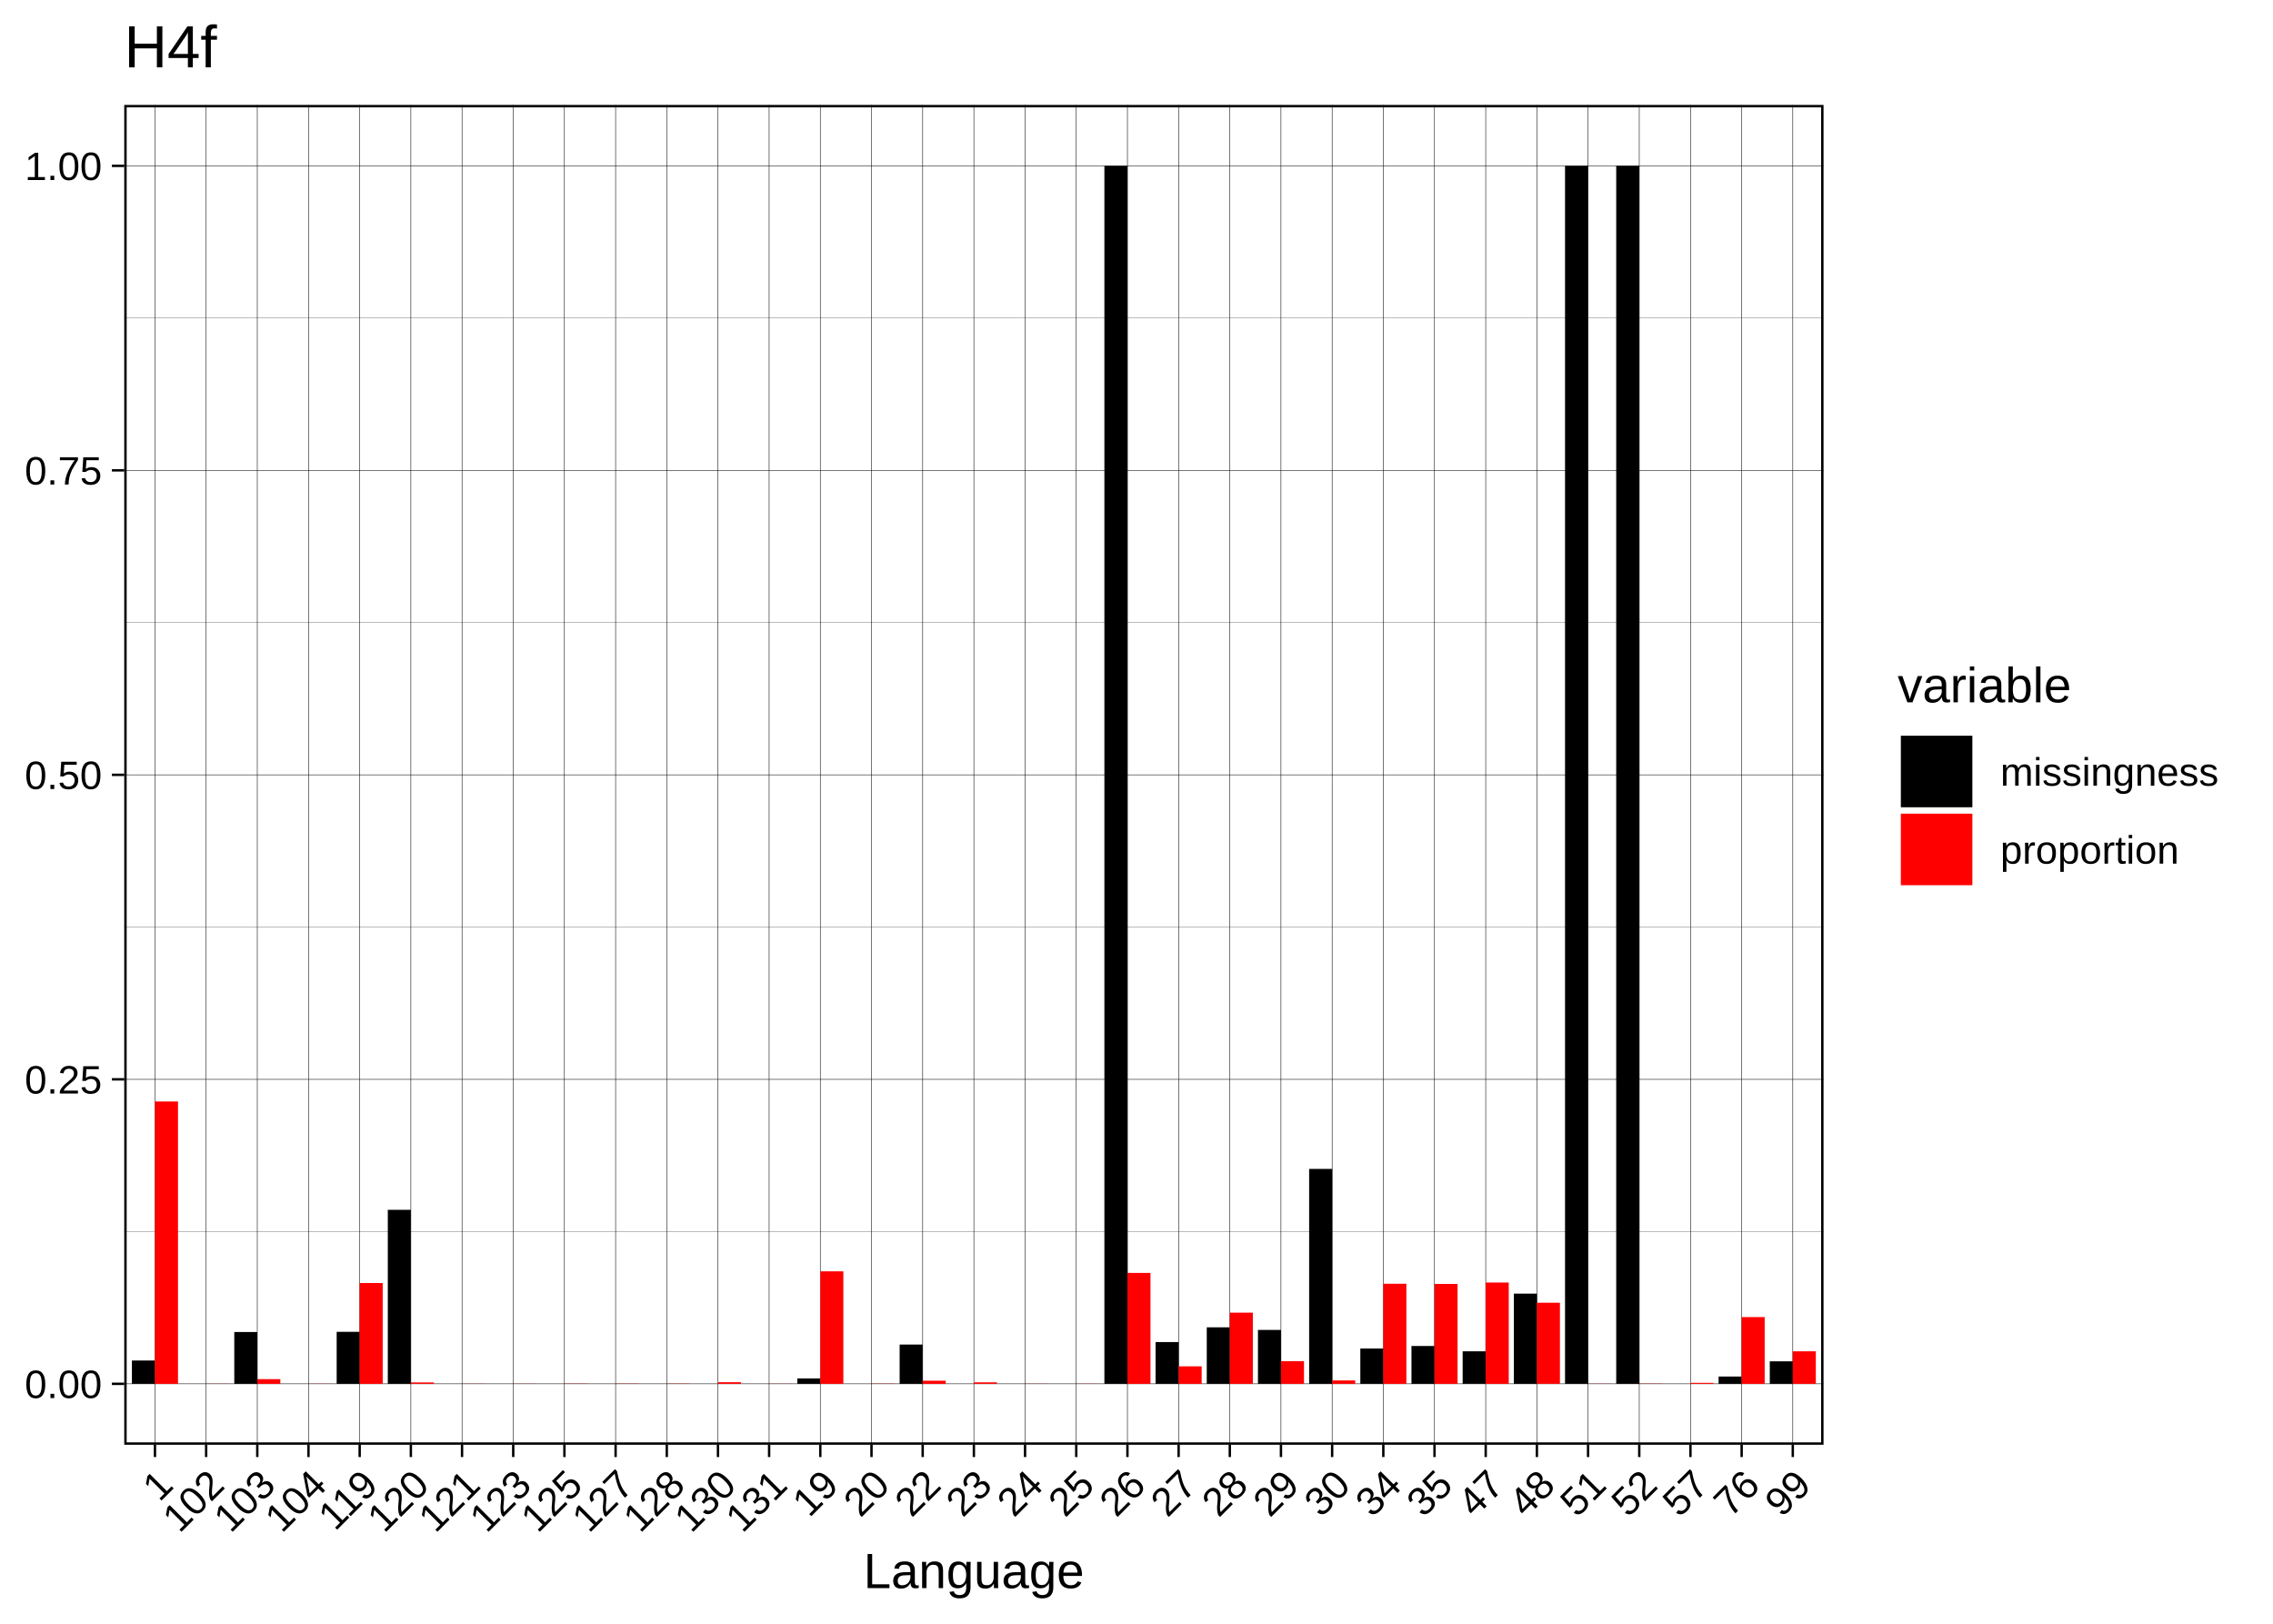
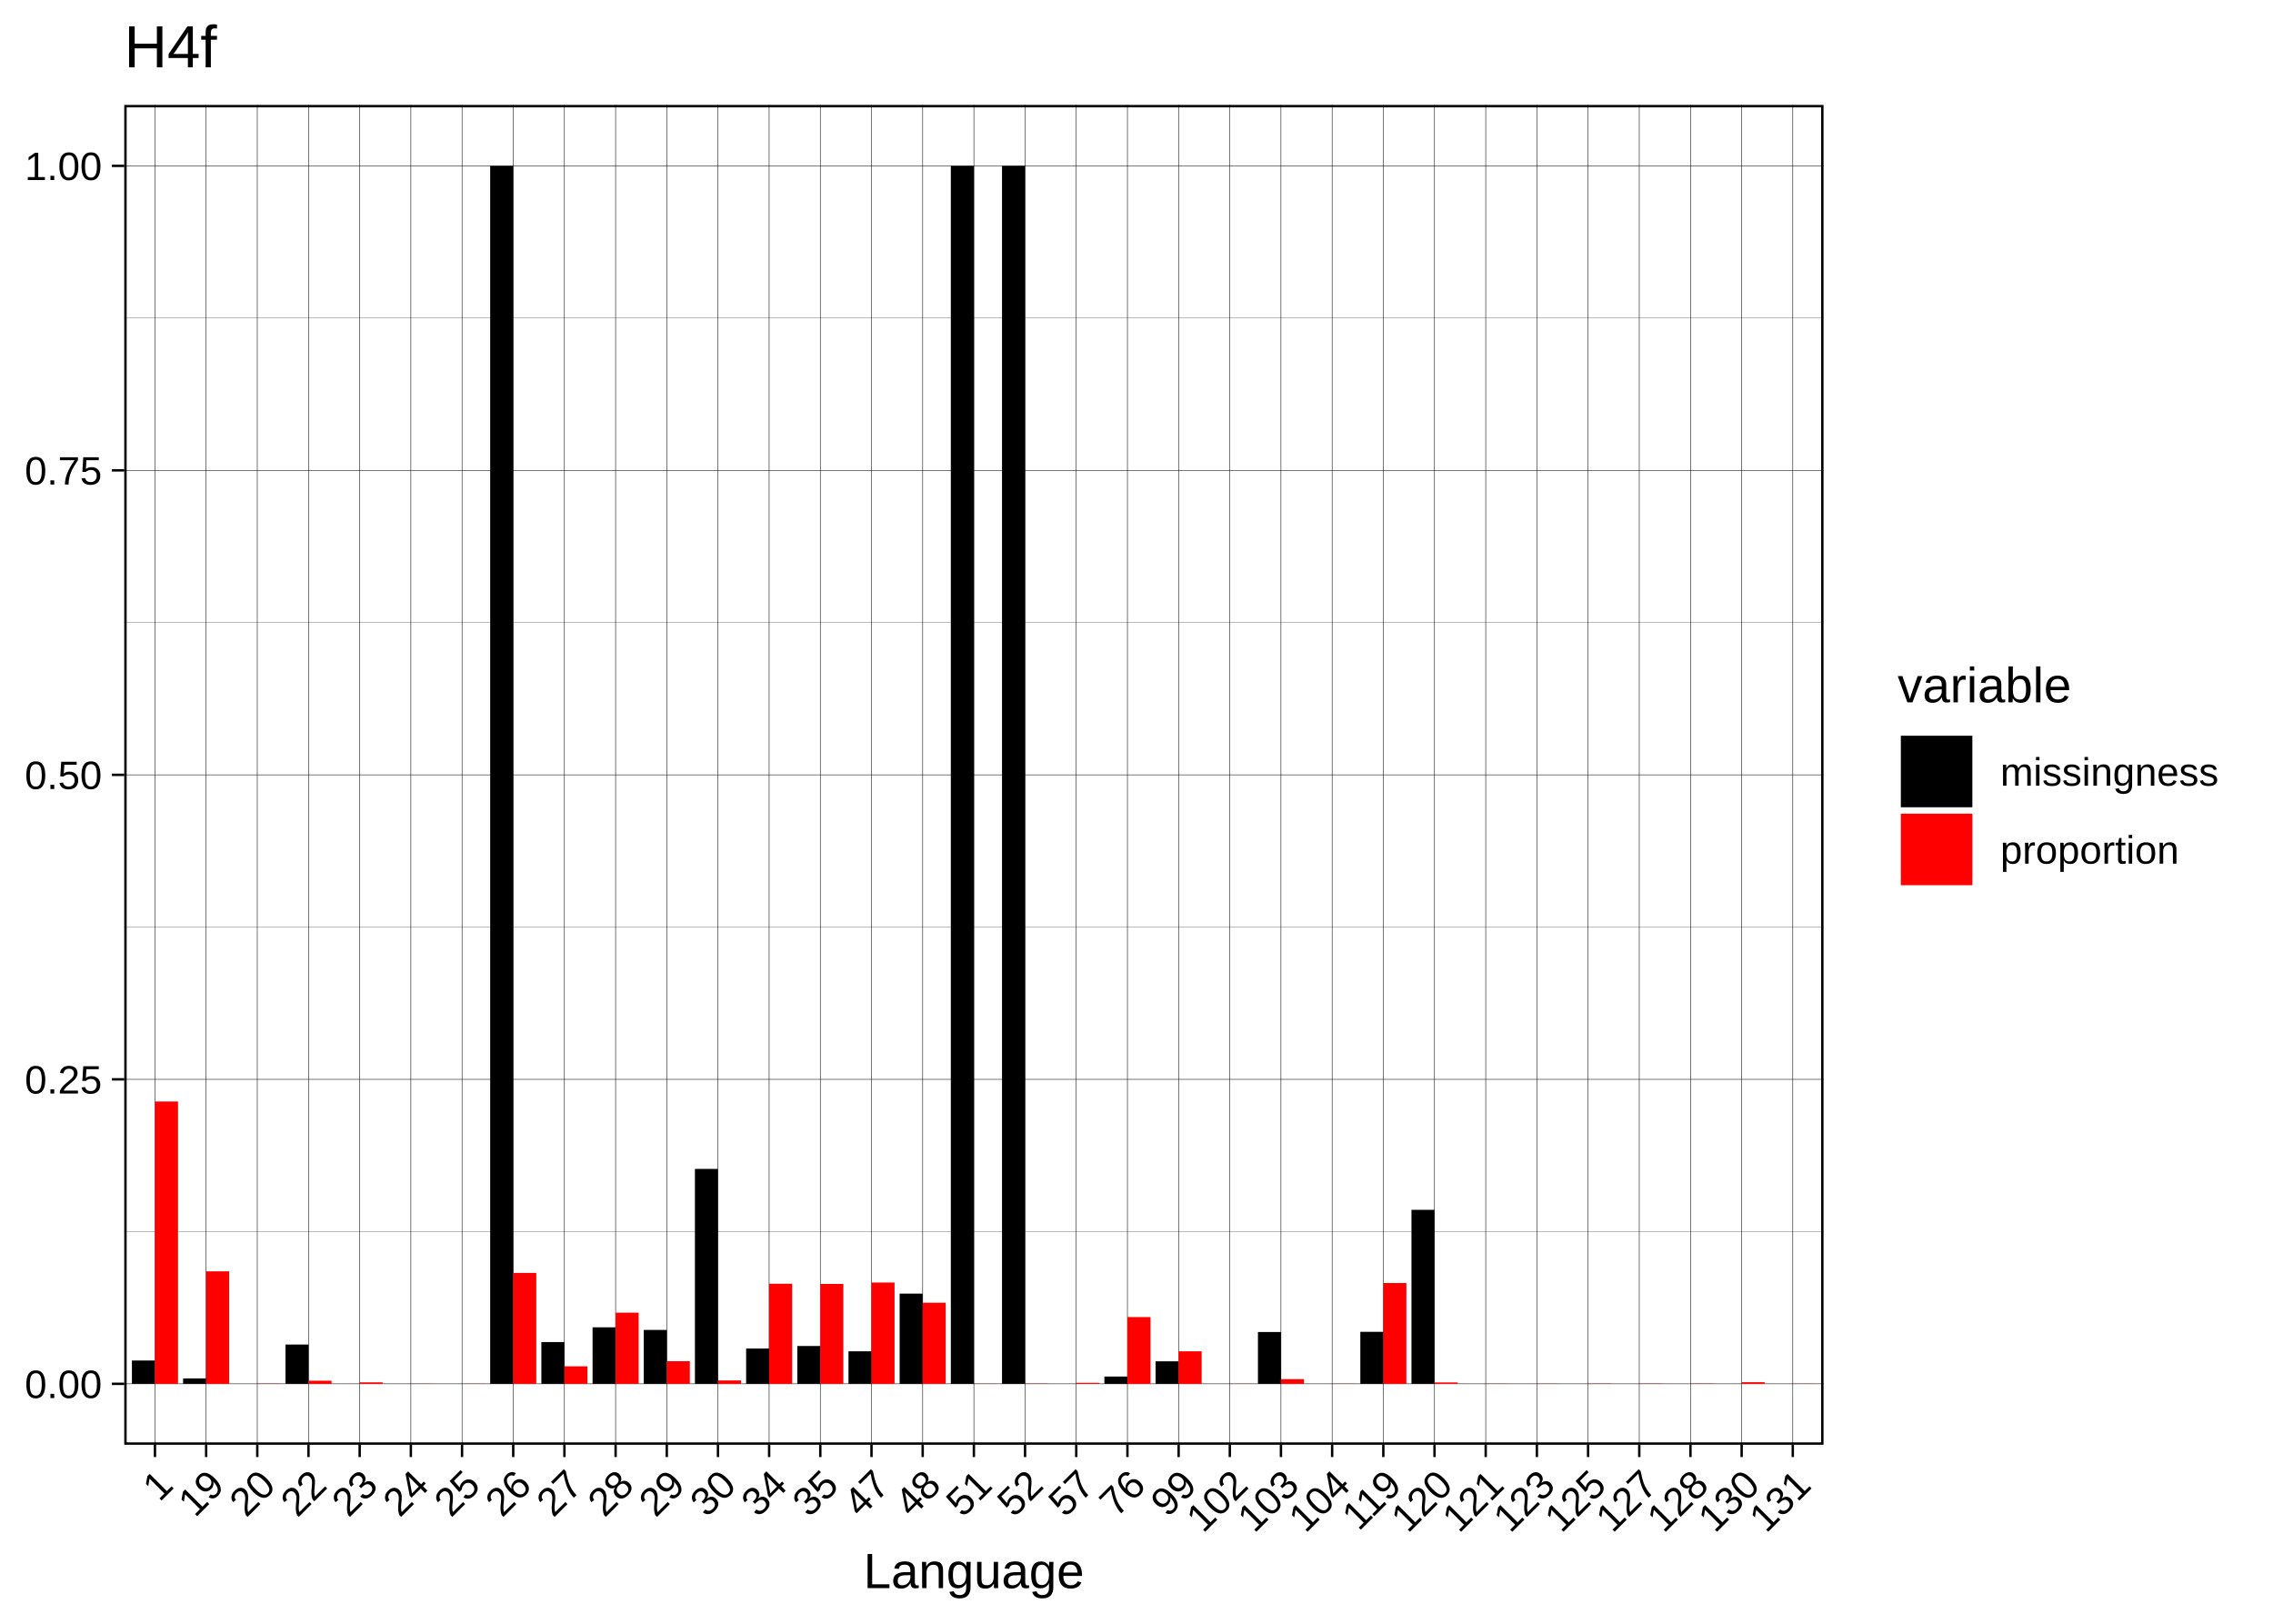
<svg xmlns="http://www.w3.org/2000/svg" class="svglite" width="504.00pt" height="360.00pt" viewBox="0 0 504.00 360.00">
  <defs>
    <style type="text/css">
    .svglite line, .svglite polyline, .svglite polygon, .svglite path, .svglite rect, .svglite circle {
      fill: none;
      stroke: #000000;
      stroke-linecap: round;
      stroke-linejoin: round;
      stroke-miterlimit: 10.00;
    }
    .svglite text {
      white-space: pre;
    }
  </style>
  </defs>
  <rect width="100%" height="100%" style="stroke: none; fill: #FFFFFF;" />
  <defs>
    <clipPath id="cpMC4wMHw1MDQuMDB8MC4wMHwzNjAuMDA=">
      <rect x="0.00" y="0.00" width="504.00" height="360.00" />
    </clipPath>
  </defs>
  <g clip-path="url(#cpMC4wMHw1MDQuMDB8MC4wMHwzNjAuMDA=)">
    <rect x="0" y="0.00" width="504.00" height="360.00" style="stroke-width: 1.07; stroke: #FFFFFF; fill: #FFFFFF;" />
  </g>
  <defs>
    <clipPath id="cpMjcuNTV8NDA0LjMzfDIzLjI3fDMyMC4zMQ==">
      <rect x="27.55" y="23.27" width="376.79" height="297.05" />
    </clipPath>
  </defs>
  <g clip-path="url(#cpMjcuNTV8NDA0LjMzfDIzLjI3fDMyMC4zMQ==)">
    <rect x="27.55" y="23.27" width="376.79" height="297.05" style="stroke-width: 1.07; stroke: none; fill: #FFFFFF;" />
    <polyline points="27.55,273.05 404.33,273.05 " style="stroke-width: 0.053; stroke-linecap: butt;" />
    <polyline points="27.55,205.54 404.33,205.54 " style="stroke-width: 0.053; stroke-linecap: butt;" />
    <polyline points="27.55,138.03 404.33,138.03 " style="stroke-width: 0.053; stroke-linecap: butt;" />
    <polyline points="27.55,70.52 404.33,70.52 " style="stroke-width: 0.053; stroke-linecap: butt;" />
    <polyline points="27.55,306.81 404.33,306.81 " style="stroke-width: 0.11; stroke-linecap: butt;" />
    <polyline points="27.55,239.30 404.33,239.30 " style="stroke-width: 0.11; stroke-linecap: butt;" />
    <polyline points="27.55,171.79 404.33,171.79 " style="stroke-width: 0.11; stroke-linecap: butt;" />
    <polyline points="27.55,104.28 404.33,104.28 " style="stroke-width: 0.11; stroke-linecap: butt;" />
    <polyline points="27.55,36.77 404.33,36.77 " style="stroke-width: 0.11; stroke-linecap: butt;" />
    <polyline points="34.36,320.31 34.36,23.27 " style="stroke-width: 0.11; stroke-linecap: butt;" />
    <polyline points="45.71,320.31 45.71,23.27 " style="stroke-width: 0.11; stroke-linecap: butt;" />
    <polyline points="57.05,320.31 57.05,23.27 " style="stroke-width: 0.11; stroke-linecap: butt;" />
    <polyline points="68.40,320.31 68.40,23.27 " style="stroke-width: 0.11; stroke-linecap: butt;" />
    <polyline points="79.75,320.31 79.75,23.27 " style="stroke-width: 0.11; stroke-linecap: butt;" />
    <polyline points="91.10,320.31 91.10,23.27 " style="stroke-width: 0.11; stroke-linecap: butt;" />
    <polyline points="102.45,320.31 102.45,23.27 " style="stroke-width: 0.11; stroke-linecap: butt;" />
    <polyline points="113.80,320.31 113.80,23.27 " style="stroke-width: 0.11; stroke-linecap: butt;" />
    <polyline points="125.15,320.31 125.15,23.27 " style="stroke-width: 0.11; stroke-linecap: butt;" />
    <polyline points="136.50,320.31 136.50,23.27 " style="stroke-width: 0.11; stroke-linecap: butt;" />
    <polyline points="147.85,320.31 147.85,23.27 " style="stroke-width: 0.11; stroke-linecap: butt;" />
    <polyline points="159.20,320.31 159.20,23.27 " style="stroke-width: 0.11; stroke-linecap: butt;" />
    <polyline points="170.54,320.31 170.54,23.27 " style="stroke-width: 0.11; stroke-linecap: butt;" />
    <polyline points="181.89,320.31 181.89,23.27 " style="stroke-width: 0.11; stroke-linecap: butt;" />
    <polyline points="193.24,320.31 193.24,23.27 " style="stroke-width: 0.11; stroke-linecap: butt;" />
    <polyline points="204.59,320.31 204.59,23.27 " style="stroke-width: 0.11; stroke-linecap: butt;" />
    <polyline points="215.94,320.31 215.94,23.27 " style="stroke-width: 0.11; stroke-linecap: butt;" />
    <polyline points="227.29,320.31 227.29,23.27 " style="stroke-width: 0.11; stroke-linecap: butt;" />
    <polyline points="238.64,320.31 238.64,23.27 " style="stroke-width: 0.11; stroke-linecap: butt;" />
    <polyline points="249.99,320.31 249.99,23.27 " style="stroke-width: 0.11; stroke-linecap: butt;" />
    <polyline points="261.34,320.31 261.34,23.27 " style="stroke-width: 0.11; stroke-linecap: butt;" />
    <polyline points="272.69,320.31 272.69,23.27 " style="stroke-width: 0.11; stroke-linecap: butt;" />
    <polyline points="284.03,320.31 284.03,23.27 " style="stroke-width: 0.11; stroke-linecap: butt;" />
    <polyline points="295.38,320.31 295.38,23.27 " style="stroke-width: 0.11; stroke-linecap: butt;" />
    <polyline points="306.73,320.31 306.73,23.27 " style="stroke-width: 0.11; stroke-linecap: butt;" />
    <polyline points="318.08,320.31 318.08,23.27 " style="stroke-width: 0.11; stroke-linecap: butt;" />
    <polyline points="329.43,320.31 329.43,23.27 " style="stroke-width: 0.11; stroke-linecap: butt;" />
    <polyline points="340.78,320.31 340.78,23.27 " style="stroke-width: 0.11; stroke-linecap: butt;" />
    <polyline points="352.13,320.31 352.13,23.27 " style="stroke-width: 0.11; stroke-linecap: butt;" />
    <polyline points="363.48,320.31 363.48,23.27 " style="stroke-width: 0.11; stroke-linecap: butt;" />
    <polyline points="374.83,320.31 374.83,23.27 " style="stroke-width: 0.11; stroke-linecap: butt;" />
    <polyline points="386.18,320.31 386.18,23.27 " style="stroke-width: 0.11; stroke-linecap: butt;" />
    <polyline points="397.52,320.31 397.52,23.27 " style="stroke-width: 0.11; stroke-linecap: butt;" />
-     <rect x="381.07" y="305.19" width="5.11" height="1.62" style="stroke-width: 1.07; stroke: none; stroke-linecap: butt; stroke-linejoin: miter; fill: #000000;" />
-     <rect x="392.42" y="301.82" width="5.11" height="4.99" style="stroke-width: 1.07; stroke: none; stroke-linecap: butt; stroke-linejoin: miter; fill: #000000;" />
-     <rect x="51.95" y="295.32" width="5.11" height="11.49" style="stroke-width: 1.07; stroke: none; stroke-linecap: butt; stroke-linejoin: miter; fill: #000000;" />
+     <rect x="244.88" y="305.19" width="5.11" height="1.62" style="stroke-width: 1.07; stroke: none; stroke-linecap: butt; stroke-linejoin: miter; fill: #000000;" />
+     <rect x="256.23" y="301.82" width="5.11" height="4.99" style="stroke-width: 1.07; stroke: none; stroke-linecap: butt; stroke-linejoin: miter; fill: #000000;" />
+     <rect x="278.93" y="295.32" width="5.11" height="11.49" style="stroke-width: 1.07; stroke: none; stroke-linecap: butt; stroke-linejoin: miter; fill: #000000;" />
    <rect x="29.25" y="301.64" width="5.11" height="5.17" style="stroke-width: 1.07; stroke: none; stroke-linecap: butt; stroke-linejoin: miter; fill: #000000;" />
-     <rect x="176.79" y="305.61" width="5.11" height="1.20" style="stroke-width: 1.07; stroke: none; stroke-linecap: butt; stroke-linejoin: miter; fill: #000000;" />
+     <rect x="40.60" y="305.61" width="5.11" height="1.20" style="stroke-width: 1.07; stroke: none; stroke-linecap: butt; stroke-linejoin: miter; fill: #000000;" />
+     <rect x="324.32" y="306.81" width="5.11" height="0.00" style="stroke-width: 1.07; stroke: none; stroke-linecap: butt; stroke-linejoin: miter; fill: #000000;" />
+     <rect x="347.02" y="306.81" width="5.11" height="0.00" style="stroke-width: 1.07; stroke: none; stroke-linecap: butt; stroke-linejoin: miter; fill: #000000;" />
+     <rect x="74.65" y="306.81" width="5.11" height="0.00" style="stroke-width: 1.07; stroke: none; stroke-linecap: butt; stroke-linejoin: miter; fill: #000000;" />
+     <rect x="358.37" y="306.81" width="5.11" height="0.00" style="stroke-width: 1.07; stroke: none; stroke-linecap: butt; stroke-linejoin: miter; fill: #000000;" />
+     <rect x="335.67" y="306.81" width="5.11" height="0.00" style="stroke-width: 1.07; stroke: none; stroke-linecap: butt; stroke-linejoin: miter; fill: #000000;" />
+     <rect x="108.69" y="36.77" width="5.11" height="270.04" style="stroke-width: 1.07; stroke: none; stroke-linecap: butt; stroke-linejoin: miter; fill: #000000;" />
+     <rect x="222.18" y="36.77" width="5.11" height="270.04" style="stroke-width: 1.07; stroke: none; stroke-linecap: butt; stroke-linejoin: miter; fill: #000000;" />
+     <rect x="210.83" y="36.77" width="5.11" height="270.04" style="stroke-width: 1.07; stroke: none; stroke-linecap: butt; stroke-linejoin: miter; fill: #000000;" />
+     <rect x="369.72" y="306.81" width="5.11" height="0.00" style="stroke-width: 1.07; stroke: none; stroke-linecap: butt; stroke-linejoin: miter; fill: #000000;" />
+     <rect x="233.53" y="306.81" width="5.11" height="0.00" style="stroke-width: 1.07; stroke: none; stroke-linecap: butt; stroke-linejoin: miter; fill: #000000;" />
+     <rect x="290.28" y="306.81" width="5.11" height="0.00" style="stroke-width: 1.07; stroke: none; stroke-linecap: butt; stroke-linejoin: miter; fill: #000000;" />
+     <rect x="63.30" y="298.10" width="5.11" height="8.71" style="stroke-width: 1.07; stroke: none; stroke-linecap: butt; stroke-linejoin: miter; fill: #000000;" />
+     <rect x="381.07" y="306.81" width="5.11" height="0.00" style="stroke-width: 1.07; stroke: none; stroke-linecap: butt; stroke-linejoin: miter; fill: #000000;" />
+     <rect x="392.42" y="306.81" width="5.11" height="0.00" style="stroke-width: 1.07; stroke: none; stroke-linecap: butt; stroke-linejoin: miter; fill: #000000;" />
    <rect x="97.34" y="306.81" width="5.11" height="0.00" style="stroke-width: 1.07; stroke: none; stroke-linecap: butt; stroke-linejoin: miter; fill: #000000;" />
-     <rect x="120.04" y="306.81" width="5.11" height="0.00" style="stroke-width: 1.07; stroke: none; stroke-linecap: butt; stroke-linejoin: miter; fill: #000000;" />
-     <rect x="210.83" y="306.81" width="5.11" height="0.00" style="stroke-width: 1.07; stroke: none; stroke-linecap: butt; stroke-linejoin: miter; fill: #000000;" />
-     <rect x="131.39" y="306.81" width="5.11" height="0.00" style="stroke-width: 1.07; stroke: none; stroke-linecap: butt; stroke-linejoin: miter; fill: #000000;" />
-     <rect x="108.69" y="306.81" width="5.11" height="0.00" style="stroke-width: 1.07; stroke: none; stroke-linecap: butt; stroke-linejoin: miter; fill: #000000;" />
-     <rect x="244.88" y="36.77" width="5.11" height="270.04" style="stroke-width: 1.07; stroke: none; stroke-linecap: butt; stroke-linejoin: miter; fill: #000000;" />
-     <rect x="358.37" y="36.77" width="5.11" height="270.04" style="stroke-width: 1.07; stroke: none; stroke-linecap: butt; stroke-linejoin: miter; fill: #000000;" />
-     <rect x="347.02" y="36.77" width="5.11" height="270.04" style="stroke-width: 1.07; stroke: none; stroke-linecap: butt; stroke-linejoin: miter; fill: #000000;" />
-     <rect x="142.74" y="306.81" width="5.11" height="0.00" style="stroke-width: 1.07; stroke: none; stroke-linecap: butt; stroke-linejoin: miter; fill: #000000;" />
-     <rect x="369.72" y="306.81" width="5.11" height="0.00" style="stroke-width: 1.07; stroke: none; stroke-linecap: butt; stroke-linejoin: miter; fill: #000000;" />
-     <rect x="63.30" y="306.81" width="5.11" height="0.00" style="stroke-width: 1.07; stroke: none; stroke-linecap: butt; stroke-linejoin: miter; fill: #000000;" />
-     <rect x="199.48" y="298.10" width="5.11" height="8.71" style="stroke-width: 1.07; stroke: none; stroke-linecap: butt; stroke-linejoin: miter; fill: #000000;" />
-     <rect x="154.09" y="306.81" width="5.11" height="0.00" style="stroke-width: 1.07; stroke: none; stroke-linecap: butt; stroke-linejoin: miter; fill: #000000;" />
-     <rect x="165.44" y="306.81" width="5.11" height="0.00" style="stroke-width: 1.07; stroke: none; stroke-linecap: butt; stroke-linejoin: miter; fill: #000000;" />
-     <rect x="233.53" y="306.81" width="5.11" height="0.00" style="stroke-width: 1.07; stroke: none; stroke-linecap: butt; stroke-linejoin: miter; fill: #000000;" />
-     <rect x="222.18" y="306.81" width="5.11" height="0.00" style="stroke-width: 1.07; stroke: none; stroke-linecap: butt; stroke-linejoin: miter; fill: #000000;" />
-     <rect x="188.14" y="306.81" width="5.11" height="0.00" style="stroke-width: 1.07; stroke: none; stroke-linecap: butt; stroke-linejoin: miter; fill: #000000;" />
-     <rect x="40.60" y="306.81" width="5.11" height="0.00" style="stroke-width: 1.07; stroke: none; stroke-linecap: butt; stroke-linejoin: miter; fill: #000000;" />
-     <rect x="85.99" y="268.23" width="5.11" height="38.58" style="stroke-width: 1.07; stroke: none; stroke-linecap: butt; stroke-linejoin: miter; fill: #000000;" />
-     <rect x="74.65" y="295.28" width="5.11" height="11.53" style="stroke-width: 1.07; stroke: none; stroke-linecap: butt; stroke-linejoin: miter; fill: #000000;" />
-     <rect x="324.32" y="299.60" width="5.11" height="7.20" style="stroke-width: 1.07; stroke: none; stroke-linecap: butt; stroke-linejoin: miter; fill: #000000;" />
-     <rect x="256.23" y="297.55" width="5.11" height="9.26" style="stroke-width: 1.07; stroke: none; stroke-linecap: butt; stroke-linejoin: miter; fill: #000000;" />
-     <rect x="335.67" y="286.81" width="5.11" height="20.00" style="stroke-width: 1.07; stroke: none; stroke-linecap: butt; stroke-linejoin: miter; fill: #000000;" />
-     <rect x="267.58" y="294.28" width="5.11" height="12.53" style="stroke-width: 1.07; stroke: none; stroke-linecap: butt; stroke-linejoin: miter; fill: #000000;" />
-     <rect x="278.93" y="294.86" width="5.11" height="11.95" style="stroke-width: 1.07; stroke: none; stroke-linecap: butt; stroke-linejoin: miter; fill: #000000;" />
-     <rect x="290.28" y="259.16" width="5.11" height="47.65" style="stroke-width: 1.07; stroke: none; stroke-linecap: butt; stroke-linejoin: miter; fill: #000000;" />
-     <rect x="301.63" y="298.98" width="5.11" height="7.83" style="stroke-width: 1.07; stroke: none; stroke-linecap: butt; stroke-linejoin: miter; fill: #000000;" />
-     <rect x="312.97" y="298.42" width="5.11" height="8.39" style="stroke-width: 1.07; stroke: none; stroke-linecap: butt; stroke-linejoin: miter; fill: #000000;" />
-     <rect x="386.18" y="292.01" width="5.11" height="14.80" style="stroke-width: 1.07; stroke: none; stroke-linecap: butt; stroke-linejoin: miter; fill: #FF0000;" />
-     <rect x="397.52" y="299.60" width="5.11" height="7.21" style="stroke-width: 1.07; stroke: none; stroke-linecap: butt; stroke-linejoin: miter; fill: #FF0000;" />
-     <rect x="57.05" y="305.77" width="5.11" height="1.04" style="stroke-width: 1.07; stroke: none; stroke-linecap: butt; stroke-linejoin: miter; fill: #FF0000;" />
+     <rect x="85.99" y="306.81" width="5.11" height="0.00" style="stroke-width: 1.07; stroke: none; stroke-linecap: butt; stroke-linejoin: miter; fill: #000000;" />
+     <rect x="51.95" y="306.81" width="5.11" height="0.00" style="stroke-width: 1.07; stroke: none; stroke-linecap: butt; stroke-linejoin: miter; fill: #000000;" />
+     <rect x="267.58" y="306.81" width="5.11" height="0.00" style="stroke-width: 1.07; stroke: none; stroke-linecap: butt; stroke-linejoin: miter; fill: #000000;" />
+     <rect x="312.97" y="268.23" width="5.11" height="38.58" style="stroke-width: 1.07; stroke: none; stroke-linecap: butt; stroke-linejoin: miter; fill: #000000;" />
+     <rect x="301.63" y="295.28" width="5.11" height="11.53" style="stroke-width: 1.07; stroke: none; stroke-linecap: butt; stroke-linejoin: miter; fill: #000000;" />
+     <rect x="188.14" y="299.60" width="5.11" height="7.20" style="stroke-width: 1.07; stroke: none; stroke-linecap: butt; stroke-linejoin: miter; fill: #000000;" />
+     <rect x="120.04" y="297.55" width="5.11" height="9.26" style="stroke-width: 1.07; stroke: none; stroke-linecap: butt; stroke-linejoin: miter; fill: #000000;" />
+     <rect x="199.48" y="286.81" width="5.11" height="20.00" style="stroke-width: 1.07; stroke: none; stroke-linecap: butt; stroke-linejoin: miter; fill: #000000;" />
+     <rect x="131.39" y="294.28" width="5.11" height="12.53" style="stroke-width: 1.07; stroke: none; stroke-linecap: butt; stroke-linejoin: miter; fill: #000000;" />
+     <rect x="142.74" y="294.86" width="5.11" height="11.95" style="stroke-width: 1.07; stroke: none; stroke-linecap: butt; stroke-linejoin: miter; fill: #000000;" />
+     <rect x="154.09" y="259.16" width="5.11" height="47.65" style="stroke-width: 1.07; stroke: none; stroke-linecap: butt; stroke-linejoin: miter; fill: #000000;" />
+     <rect x="165.44" y="298.98" width="5.11" height="7.83" style="stroke-width: 1.07; stroke: none; stroke-linecap: butt; stroke-linejoin: miter; fill: #000000;" />
+     <rect x="176.79" y="298.42" width="5.11" height="8.39" style="stroke-width: 1.07; stroke: none; stroke-linecap: butt; stroke-linejoin: miter; fill: #000000;" />
+     <rect x="249.99" y="292.01" width="5.11" height="14.80" style="stroke-width: 1.07; stroke: none; stroke-linecap: butt; stroke-linejoin: miter; fill: #FF0000;" />
+     <rect x="261.34" y="299.60" width="5.11" height="7.21" style="stroke-width: 1.07; stroke: none; stroke-linecap: butt; stroke-linejoin: miter; fill: #FF0000;" />
+     <rect x="284.03" y="305.77" width="5.11" height="1.04" style="stroke-width: 1.07; stroke: none; stroke-linecap: butt; stroke-linejoin: miter; fill: #FF0000;" />
    <rect x="34.36" y="244.21" width="5.11" height="62.60" style="stroke-width: 1.07; stroke: none; stroke-linecap: butt; stroke-linejoin: miter; fill: #FF0000;" />
-     <rect x="181.89" y="281.87" width="5.11" height="24.94" style="stroke-width: 1.07; stroke: none; stroke-linecap: butt; stroke-linejoin: miter; fill: #FF0000;" />
+     <rect x="45.71" y="281.87" width="5.11" height="24.94" style="stroke-width: 1.07; stroke: none; stroke-linecap: butt; stroke-linejoin: miter; fill: #FF0000;" />
+     <rect x="329.43" y="306.79" width="5.11" height="0.022" style="stroke-width: 1.07; stroke: none; stroke-linecap: butt; stroke-linejoin: miter; fill: #FF0000;" />
+     <rect x="352.13" y="306.77" width="5.11" height="0.044" style="stroke-width: 1.07; stroke: none; stroke-linecap: butt; stroke-linejoin: miter; fill: #FF0000;" />
+     <rect x="79.75" y="306.48" width="5.11" height="0.33" style="stroke-width: 1.07; stroke: none; stroke-linecap: butt; stroke-linejoin: miter; fill: #FF0000;" />
+     <rect x="363.48" y="306.77" width="5.11" height="0.044" style="stroke-width: 1.07; stroke: none; stroke-linecap: butt; stroke-linejoin: miter; fill: #FF0000;" />
+     <rect x="340.78" y="306.79" width="5.11" height="0.022" style="stroke-width: 1.07; stroke: none; stroke-linecap: butt; stroke-linejoin: miter; fill: #FF0000;" />
+     <rect x="113.80" y="282.22" width="5.11" height="24.59" style="stroke-width: 1.07; stroke: none; stroke-linecap: butt; stroke-linejoin: miter; fill: #FF0000;" />
+     <rect x="227.29" y="306.77" width="5.11" height="0.044" style="stroke-width: 1.07; stroke: none; stroke-linecap: butt; stroke-linejoin: miter; fill: #FF0000;" />
+     <rect x="215.94" y="306.79" width="5.11" height="0.022" style="stroke-width: 1.07; stroke: none; stroke-linecap: butt; stroke-linejoin: miter; fill: #FF0000;" />
+     <rect x="374.83" y="306.77" width="5.11" height="0.044" style="stroke-width: 1.07; stroke: none; stroke-linecap: butt; stroke-linejoin: miter; fill: #FF0000;" />
+     <rect x="238.64" y="306.59" width="5.11" height="0.22" style="stroke-width: 1.07; stroke: none; stroke-linecap: butt; stroke-linejoin: miter; fill: #FF0000;" />
+     <rect x="295.38" y="306.79" width="5.11" height="0.022" style="stroke-width: 1.07; stroke: none; stroke-linecap: butt; stroke-linejoin: miter; fill: #FF0000;" />
+     <rect x="68.40" y="306.12" width="5.11" height="0.69" style="stroke-width: 1.07; stroke: none; stroke-linecap: butt; stroke-linejoin: miter; fill: #FF0000;" />
+     <rect x="386.18" y="306.45" width="5.11" height="0.36" style="stroke-width: 1.07; stroke: none; stroke-linecap: butt; stroke-linejoin: miter; fill: #FF0000;" />
+     <rect x="397.52" y="306.79" width="5.11" height="0.022" style="stroke-width: 1.07; stroke: none; stroke-linecap: butt; stroke-linejoin: miter; fill: #FF0000;" />
    <rect x="102.45" y="306.79" width="5.11" height="0.022" style="stroke-width: 1.07; stroke: none; stroke-linecap: butt; stroke-linejoin: miter; fill: #FF0000;" />
-     <rect x="125.15" y="306.77" width="5.11" height="0.044" style="stroke-width: 1.07; stroke: none; stroke-linecap: butt; stroke-linejoin: miter; fill: #FF0000;" />
-     <rect x="215.94" y="306.48" width="5.11" height="0.33" style="stroke-width: 1.07; stroke: none; stroke-linecap: butt; stroke-linejoin: miter; fill: #FF0000;" />
-     <rect x="136.50" y="306.77" width="5.11" height="0.044" style="stroke-width: 1.07; stroke: none; stroke-linecap: butt; stroke-linejoin: miter; fill: #FF0000;" />
-     <rect x="113.80" y="306.79" width="5.11" height="0.022" style="stroke-width: 1.07; stroke: none; stroke-linecap: butt; stroke-linejoin: miter; fill: #FF0000;" />
-     <rect x="249.99" y="282.22" width="5.11" height="24.59" style="stroke-width: 1.07; stroke: none; stroke-linecap: butt; stroke-linejoin: miter; fill: #FF0000;" />
-     <rect x="363.48" y="306.77" width="5.11" height="0.044" style="stroke-width: 1.07; stroke: none; stroke-linecap: butt; stroke-linejoin: miter; fill: #FF0000;" />
-     <rect x="352.13" y="306.79" width="5.11" height="0.022" style="stroke-width: 1.07; stroke: none; stroke-linecap: butt; stroke-linejoin: miter; fill: #FF0000;" />
-     <rect x="147.85" y="306.77" width="5.11" height="0.044" style="stroke-width: 1.07; stroke: none; stroke-linecap: butt; stroke-linejoin: miter; fill: #FF0000;" />
-     <rect x="374.83" y="306.59" width="5.11" height="0.22" style="stroke-width: 1.07; stroke: none; stroke-linecap: butt; stroke-linejoin: miter; fill: #FF0000;" />
-     <rect x="68.40" y="306.79" width="5.11" height="0.022" style="stroke-width: 1.07; stroke: none; stroke-linecap: butt; stroke-linejoin: miter; fill: #FF0000;" />
-     <rect x="204.59" y="306.12" width="5.11" height="0.69" style="stroke-width: 1.07; stroke: none; stroke-linecap: butt; stroke-linejoin: miter; fill: #FF0000;" />
-     <rect x="159.20" y="306.45" width="5.11" height="0.36" style="stroke-width: 1.07; stroke: none; stroke-linecap: butt; stroke-linejoin: miter; fill: #FF0000;" />
-     <rect x="170.54" y="306.79" width="5.11" height="0.022" style="stroke-width: 1.07; stroke: none; stroke-linecap: butt; stroke-linejoin: miter; fill: #FF0000;" />
-     <rect x="238.64" y="306.79" width="5.11" height="0.022" style="stroke-width: 1.07; stroke: none; stroke-linecap: butt; stroke-linejoin: miter; fill: #FF0000;" />
-     <rect x="227.29" y="306.79" width="5.11" height="0.022" style="stroke-width: 1.07; stroke: none; stroke-linecap: butt; stroke-linejoin: miter; fill: #FF0000;" />
-     <rect x="193.24" y="306.77" width="5.11" height="0.044" style="stroke-width: 1.07; stroke: none; stroke-linecap: butt; stroke-linejoin: miter; fill: #FF0000;" />
-     <rect x="45.71" y="306.79" width="5.11" height="0.022" style="stroke-width: 1.07; stroke: none; stroke-linecap: butt; stroke-linejoin: miter; fill: #FF0000;" />
-     <rect x="91.10" y="306.50" width="5.11" height="0.31" style="stroke-width: 1.07; stroke: none; stroke-linecap: butt; stroke-linejoin: miter; fill: #FF0000;" />
-     <rect x="79.75" y="284.46" width="5.11" height="22.35" style="stroke-width: 1.07; stroke: none; stroke-linecap: butt; stroke-linejoin: miter; fill: #FF0000;" />
-     <rect x="329.43" y="284.35" width="5.11" height="22.46" style="stroke-width: 1.07; stroke: none; stroke-linecap: butt; stroke-linejoin: miter; fill: #FF0000;" />
-     <rect x="261.34" y="302.93" width="5.11" height="3.88" style="stroke-width: 1.07; stroke: none; stroke-linecap: butt; stroke-linejoin: miter; fill: #FF0000;" />
-     <rect x="340.78" y="288.83" width="5.11" height="17.97" style="stroke-width: 1.07; stroke: none; stroke-linecap: butt; stroke-linejoin: miter; fill: #FF0000;" />
-     <rect x="272.69" y="291.03" width="5.11" height="15.78" style="stroke-width: 1.07; stroke: none; stroke-linecap: butt; stroke-linejoin: miter; fill: #FF0000;" />
-     <rect x="284.03" y="301.79" width="5.11" height="5.02" style="stroke-width: 1.07; stroke: none; stroke-linecap: butt; stroke-linejoin: miter; fill: #FF0000;" />
-     <rect x="295.38" y="306.06" width="5.11" height="0.75" style="stroke-width: 1.07; stroke: none; stroke-linecap: butt; stroke-linejoin: miter; fill: #FF0000;" />
-     <rect x="306.73" y="284.62" width="5.11" height="22.19" style="stroke-width: 1.07; stroke: none; stroke-linecap: butt; stroke-linejoin: miter; fill: #FF0000;" />
-     <rect x="318.08" y="284.66" width="5.11" height="22.15" style="stroke-width: 1.07; stroke: none; stroke-linecap: butt; stroke-linejoin: miter; fill: #FF0000;" />
+     <rect x="91.10" y="306.79" width="5.11" height="0.022" style="stroke-width: 1.07; stroke: none; stroke-linecap: butt; stroke-linejoin: miter; fill: #FF0000;" />
+     <rect x="57.05" y="306.77" width="5.11" height="0.044" style="stroke-width: 1.07; stroke: none; stroke-linecap: butt; stroke-linejoin: miter; fill: #FF0000;" />
+     <rect x="272.69" y="306.79" width="5.11" height="0.022" style="stroke-width: 1.07; stroke: none; stroke-linecap: butt; stroke-linejoin: miter; fill: #FF0000;" />
+     <rect x="318.08" y="306.50" width="5.11" height="0.31" style="stroke-width: 1.07; stroke: none; stroke-linecap: butt; stroke-linejoin: miter; fill: #FF0000;" />
+     <rect x="306.73" y="284.46" width="5.11" height="22.35" style="stroke-width: 1.07; stroke: none; stroke-linecap: butt; stroke-linejoin: miter; fill: #FF0000;" />
+     <rect x="193.24" y="284.35" width="5.11" height="22.46" style="stroke-width: 1.07; stroke: none; stroke-linecap: butt; stroke-linejoin: miter; fill: #FF0000;" />
+     <rect x="125.15" y="302.93" width="5.11" height="3.88" style="stroke-width: 1.07; stroke: none; stroke-linecap: butt; stroke-linejoin: miter; fill: #FF0000;" />
+     <rect x="204.59" y="288.83" width="5.11" height="17.97" style="stroke-width: 1.07; stroke: none; stroke-linecap: butt; stroke-linejoin: miter; fill: #FF0000;" />
+     <rect x="136.50" y="291.03" width="5.11" height="15.78" style="stroke-width: 1.07; stroke: none; stroke-linecap: butt; stroke-linejoin: miter; fill: #FF0000;" />
+     <rect x="147.85" y="301.79" width="5.11" height="5.02" style="stroke-width: 1.07; stroke: none; stroke-linecap: butt; stroke-linejoin: miter; fill: #FF0000;" />
+     <rect x="159.20" y="306.06" width="5.11" height="0.75" style="stroke-width: 1.07; stroke: none; stroke-linecap: butt; stroke-linejoin: miter; fill: #FF0000;" />
+     <rect x="170.54" y="284.62" width="5.11" height="22.19" style="stroke-width: 1.07; stroke: none; stroke-linecap: butt; stroke-linejoin: miter; fill: #FF0000;" />
+     <rect x="181.89" y="284.66" width="5.11" height="22.15" style="stroke-width: 1.07; stroke: none; stroke-linecap: butt; stroke-linejoin: miter; fill: #FF0000;" />
    <rect x="27.55" y="23.27" width="376.79" height="297.05" style="stroke-width: 1.07;" />
  </g>
  <g clip-path="url(#cpMC4wMHw1MDQuMDB8MC4wMHwzNjAuMDA=)">
    <text x="22.62" y="309.96" text-anchor="end" style="font-size: 8.80px; font-family: &quot;Arial&quot;;" textLength="17.14px" lengthAdjust="spacingAndGlyphs">0.00</text>
    <text x="22.62" y="242.45" text-anchor="end" style="font-size: 8.80px; font-family: &quot;Arial&quot;;" textLength="17.14px" lengthAdjust="spacingAndGlyphs">0.25</text>
    <text x="22.62" y="174.94" text-anchor="end" style="font-size: 8.80px; font-family: &quot;Arial&quot;;" textLength="17.14px" lengthAdjust="spacingAndGlyphs">0.50</text>
    <text x="22.62" y="107.43" text-anchor="end" style="font-size: 8.80px; font-family: &quot;Arial&quot;;" textLength="17.14px" lengthAdjust="spacingAndGlyphs">0.75</text>
    <text x="22.62" y="39.92" text-anchor="end" style="font-size: 8.80px; font-family: &quot;Arial&quot;;" textLength="17.14px" lengthAdjust="spacingAndGlyphs">1.00</text>
    <polyline points="24.81,306.81 27.55,306.81 " style="stroke-width: 0.53; stroke-linecap: butt;" />
    <polyline points="24.81,239.30 27.55,239.30 " style="stroke-width: 0.53; stroke-linecap: butt;" />
    <polyline points="24.81,171.79 27.55,171.79 " style="stroke-width: 0.53; stroke-linecap: butt;" />
    <polyline points="24.81,104.28 27.55,104.28 " style="stroke-width: 0.53; stroke-linecap: butt;" />
    <polyline points="24.81,36.77 27.55,36.77 " style="stroke-width: 0.53; stroke-linecap: butt;" />
    <polyline points="34.36,323.05 34.36,320.31 " style="stroke-width: 0.53; stroke-linecap: butt;" />
    <polyline points="45.71,323.05 45.71,320.31 " style="stroke-width: 0.53; stroke-linecap: butt;" />
    <polyline points="57.05,323.05 57.05,320.31 " style="stroke-width: 0.53; stroke-linecap: butt;" />
    <polyline points="68.40,323.05 68.40,320.31 " style="stroke-width: 0.53; stroke-linecap: butt;" />
    <polyline points="79.75,323.05 79.75,320.31 " style="stroke-width: 0.53; stroke-linecap: butt;" />
    <polyline points="91.10,323.05 91.10,320.31 " style="stroke-width: 0.53; stroke-linecap: butt;" />
    <polyline points="102.45,323.05 102.45,320.31 " style="stroke-width: 0.53; stroke-linecap: butt;" />
    <polyline points="113.80,323.05 113.80,320.31 " style="stroke-width: 0.53; stroke-linecap: butt;" />
    <polyline points="125.15,323.05 125.15,320.31 " style="stroke-width: 0.53; stroke-linecap: butt;" />
    <polyline points="136.50,323.05 136.50,320.31 " style="stroke-width: 0.53; stroke-linecap: butt;" />
    <polyline points="147.85,323.05 147.85,320.31 " style="stroke-width: 0.53; stroke-linecap: butt;" />
    <polyline points="159.20,323.05 159.20,320.31 " style="stroke-width: 0.53; stroke-linecap: butt;" />
    <polyline points="170.54,323.05 170.54,320.31 " style="stroke-width: 0.53; stroke-linecap: butt;" />
    <polyline points="181.89,323.05 181.89,320.31 " style="stroke-width: 0.53; stroke-linecap: butt;" />
    <polyline points="193.24,323.05 193.24,320.31 " style="stroke-width: 0.53; stroke-linecap: butt;" />
    <polyline points="204.59,323.05 204.59,320.31 " style="stroke-width: 0.53; stroke-linecap: butt;" />
    <polyline points="215.94,323.05 215.94,320.31 " style="stroke-width: 0.53; stroke-linecap: butt;" />
    <polyline points="227.29,323.05 227.29,320.31 " style="stroke-width: 0.53; stroke-linecap: butt;" />
    <polyline points="238.64,323.05 238.64,320.31 " style="stroke-width: 0.53; stroke-linecap: butt;" />
    <polyline points="249.99,323.05 249.99,320.31 " style="stroke-width: 0.53; stroke-linecap: butt;" />
    <polyline points="261.34,323.05 261.34,320.31 " style="stroke-width: 0.53; stroke-linecap: butt;" />
    <polyline points="272.69,323.05 272.69,320.31 " style="stroke-width: 0.53; stroke-linecap: butt;" />
    <polyline points="284.03,323.05 284.03,320.31 " style="stroke-width: 0.53; stroke-linecap: butt;" />
    <polyline points="295.38,323.05 295.38,320.31 " style="stroke-width: 0.53; stroke-linecap: butt;" />
    <polyline points="306.73,323.05 306.73,320.31 " style="stroke-width: 0.53; stroke-linecap: butt;" />
    <polyline points="318.08,323.05 318.08,320.31 " style="stroke-width: 0.53; stroke-linecap: butt;" />
    <polyline points="329.43,323.05 329.43,320.31 " style="stroke-width: 0.53; stroke-linecap: butt;" />
    <polyline points="340.78,323.05 340.78,320.31 " style="stroke-width: 0.53; stroke-linecap: butt;" />
    <polyline points="352.13,323.05 352.13,320.31 " style="stroke-width: 0.53; stroke-linecap: butt;" />
    <polyline points="363.48,323.05 363.48,320.31 " style="stroke-width: 0.53; stroke-linecap: butt;" />
    <polyline points="374.83,323.05 374.83,320.31 " style="stroke-width: 0.53; stroke-linecap: butt;" />
    <polyline points="386.18,323.05 386.18,320.31 " style="stroke-width: 0.53; stroke-linecap: butt;" />
    <polyline points="397.52,323.05 397.52,320.31 " style="stroke-width: 0.53; stroke-linecap: butt;" />
    <text transform="translate(38.81,329.70) rotate(-45)" text-anchor="end" style="font-size: 8.80px; font-family: &quot;Arial&quot;;" textLength="4.90px" lengthAdjust="spacingAndGlyphs">1</text>
-     <text transform="translate(50.16,329.70) rotate(-45)" text-anchor="end" style="font-size: 8.80px; font-family: &quot;Arial&quot;;" textLength="14.69px" lengthAdjust="spacingAndGlyphs">102</text>
-     <text transform="translate(61.51,329.70) rotate(-45)" text-anchor="end" style="font-size: 8.80px; font-family: &quot;Arial&quot;;" textLength="14.69px" lengthAdjust="spacingAndGlyphs">103</text>
-     <text transform="translate(72.86,329.70) rotate(-45)" text-anchor="end" style="font-size: 8.80px; font-family: &quot;Arial&quot;;" textLength="14.69px" lengthAdjust="spacingAndGlyphs">104</text>
-     <text transform="translate(84.21,329.70) rotate(-45)" text-anchor="end" style="font-size: 8.80px; font-family: &quot;Arial&quot;;" textLength="14.03px" lengthAdjust="spacingAndGlyphs">119</text>
-     <text transform="translate(95.56,329.70) rotate(-45)" text-anchor="end" style="font-size: 8.80px; font-family: &quot;Arial&quot;;" textLength="14.69px" lengthAdjust="spacingAndGlyphs">120</text>
-     <text transform="translate(106.91,329.70) rotate(-45)" text-anchor="end" style="font-size: 8.80px; font-family: &quot;Arial&quot;;" textLength="14.69px" lengthAdjust="spacingAndGlyphs">121</text>
-     <text transform="translate(118.25,329.70) rotate(-45)" text-anchor="end" style="font-size: 8.80px; font-family: &quot;Arial&quot;;" textLength="14.69px" lengthAdjust="spacingAndGlyphs">123</text>
-     <text transform="translate(129.60,329.70) rotate(-45)" text-anchor="end" style="font-size: 8.80px; font-family: &quot;Arial&quot;;" textLength="14.69px" lengthAdjust="spacingAndGlyphs">125</text>
-     <text transform="translate(140.95,329.70) rotate(-45)" text-anchor="end" style="font-size: 8.80px; font-family: &quot;Arial&quot;;" textLength="14.69px" lengthAdjust="spacingAndGlyphs">127</text>
-     <text transform="translate(152.30,329.70) rotate(-45)" text-anchor="end" style="font-size: 8.80px; font-family: &quot;Arial&quot;;" textLength="14.69px" lengthAdjust="spacingAndGlyphs">128</text>
-     <text transform="translate(163.65,329.70) rotate(-45)" text-anchor="end" style="font-size: 8.80px; font-family: &quot;Arial&quot;;" textLength="14.69px" lengthAdjust="spacingAndGlyphs">130</text>
-     <text transform="translate(175.00,329.70) rotate(-45)" text-anchor="end" style="font-size: 8.80px; font-family: &quot;Arial&quot;;" textLength="14.69px" lengthAdjust="spacingAndGlyphs">131</text>
-     <text transform="translate(186.35,329.70) rotate(-45)" text-anchor="end" style="font-size: 8.80px; font-family: &quot;Arial&quot;;" textLength="9.79px" lengthAdjust="spacingAndGlyphs">19</text>
-     <text transform="translate(197.70,329.70) rotate(-45)" text-anchor="end" style="font-size: 8.80px; font-family: &quot;Arial&quot;;" textLength="9.79px" lengthAdjust="spacingAndGlyphs">20</text>
-     <text transform="translate(209.05,329.70) rotate(-45)" text-anchor="end" style="font-size: 8.80px; font-family: &quot;Arial&quot;;" textLength="9.79px" lengthAdjust="spacingAndGlyphs">22</text>
-     <text transform="translate(220.40,329.70) rotate(-45)" text-anchor="end" style="font-size: 8.80px; font-family: &quot;Arial&quot;;" textLength="9.79px" lengthAdjust="spacingAndGlyphs">23</text>
-     <text transform="translate(231.74,329.70) rotate(-45)" text-anchor="end" style="font-size: 8.80px; font-family: &quot;Arial&quot;;" textLength="9.79px" lengthAdjust="spacingAndGlyphs">24</text>
-     <text transform="translate(243.09,329.70) rotate(-45)" text-anchor="end" style="font-size: 8.80px; font-family: &quot;Arial&quot;;" textLength="9.79px" lengthAdjust="spacingAndGlyphs">25</text>
-     <text transform="translate(254.44,329.70) rotate(-45)" text-anchor="end" style="font-size: 8.80px; font-family: &quot;Arial&quot;;" textLength="9.79px" lengthAdjust="spacingAndGlyphs">26</text>
-     <text transform="translate(265.79,329.70) rotate(-45)" text-anchor="end" style="font-size: 8.80px; font-family: &quot;Arial&quot;;" textLength="9.79px" lengthAdjust="spacingAndGlyphs">27</text>
-     <text transform="translate(277.14,329.70) rotate(-45)" text-anchor="end" style="font-size: 8.80px; font-family: &quot;Arial&quot;;" textLength="9.79px" lengthAdjust="spacingAndGlyphs">28</text>
-     <text transform="translate(288.49,329.70) rotate(-45)" text-anchor="end" style="font-size: 8.80px; font-family: &quot;Arial&quot;;" textLength="9.79px" lengthAdjust="spacingAndGlyphs">29</text>
-     <text transform="translate(299.84,329.70) rotate(-45)" text-anchor="end" style="font-size: 8.80px; font-family: &quot;Arial&quot;;" textLength="9.79px" lengthAdjust="spacingAndGlyphs">30</text>
-     <text transform="translate(311.19,329.70) rotate(-45)" text-anchor="end" style="font-size: 8.80px; font-family: &quot;Arial&quot;;" textLength="9.79px" lengthAdjust="spacingAndGlyphs">34</text>
-     <text transform="translate(322.54,329.70) rotate(-45)" text-anchor="end" style="font-size: 8.80px; font-family: &quot;Arial&quot;;" textLength="9.79px" lengthAdjust="spacingAndGlyphs">35</text>
-     <text transform="translate(333.89,329.70) rotate(-45)" text-anchor="end" style="font-size: 8.80px; font-family: &quot;Arial&quot;;" textLength="9.79px" lengthAdjust="spacingAndGlyphs">47</text>
-     <text transform="translate(345.23,329.70) rotate(-45)" text-anchor="end" style="font-size: 8.80px; font-family: &quot;Arial&quot;;" textLength="9.79px" lengthAdjust="spacingAndGlyphs">48</text>
-     <text transform="translate(356.58,329.70) rotate(-45)" text-anchor="end" style="font-size: 8.80px; font-family: &quot;Arial&quot;;" textLength="9.79px" lengthAdjust="spacingAndGlyphs">51</text>
-     <text transform="translate(367.93,329.70) rotate(-45)" text-anchor="end" style="font-size: 8.80px; font-family: &quot;Arial&quot;;" textLength="9.79px" lengthAdjust="spacingAndGlyphs">52</text>
-     <text transform="translate(379.28,329.70) rotate(-45)" text-anchor="end" style="font-size: 8.80px; font-family: &quot;Arial&quot;;" textLength="9.79px" lengthAdjust="spacingAndGlyphs">57</text>
-     <text transform="translate(390.63,329.70) rotate(-45)" text-anchor="end" style="font-size: 8.80px; font-family: &quot;Arial&quot;;" textLength="9.79px" lengthAdjust="spacingAndGlyphs">76</text>
-     <text transform="translate(401.98,329.70) rotate(-45)" text-anchor="end" style="font-size: 8.80px; font-family: &quot;Arial&quot;;" textLength="9.79px" lengthAdjust="spacingAndGlyphs">99</text>
+     <text transform="translate(50.16,329.70) rotate(-45)" text-anchor="end" style="font-size: 8.80px; font-family: &quot;Arial&quot;;" textLength="9.79px" lengthAdjust="spacingAndGlyphs">19</text>
+     <text transform="translate(61.51,329.70) rotate(-45)" text-anchor="end" style="font-size: 8.80px; font-family: &quot;Arial&quot;;" textLength="9.79px" lengthAdjust="spacingAndGlyphs">20</text>
+     <text transform="translate(72.86,329.70) rotate(-45)" text-anchor="end" style="font-size: 8.80px; font-family: &quot;Arial&quot;;" textLength="9.79px" lengthAdjust="spacingAndGlyphs">22</text>
+     <text transform="translate(84.21,329.70) rotate(-45)" text-anchor="end" style="font-size: 8.80px; font-family: &quot;Arial&quot;;" textLength="9.79px" lengthAdjust="spacingAndGlyphs">23</text>
+     <text transform="translate(95.56,329.70) rotate(-45)" text-anchor="end" style="font-size: 8.80px; font-family: &quot;Arial&quot;;" textLength="9.79px" lengthAdjust="spacingAndGlyphs">24</text>
+     <text transform="translate(106.91,329.70) rotate(-45)" text-anchor="end" style="font-size: 8.80px; font-family: &quot;Arial&quot;;" textLength="9.79px" lengthAdjust="spacingAndGlyphs">25</text>
+     <text transform="translate(118.25,329.70) rotate(-45)" text-anchor="end" style="font-size: 8.80px; font-family: &quot;Arial&quot;;" textLength="9.79px" lengthAdjust="spacingAndGlyphs">26</text>
+     <text transform="translate(129.60,329.70) rotate(-45)" text-anchor="end" style="font-size: 8.80px; font-family: &quot;Arial&quot;;" textLength="9.79px" lengthAdjust="spacingAndGlyphs">27</text>
+     <text transform="translate(140.95,329.70) rotate(-45)" text-anchor="end" style="font-size: 8.80px; font-family: &quot;Arial&quot;;" textLength="9.79px" lengthAdjust="spacingAndGlyphs">28</text>
+     <text transform="translate(152.30,329.70) rotate(-45)" text-anchor="end" style="font-size: 8.80px; font-family: &quot;Arial&quot;;" textLength="9.79px" lengthAdjust="spacingAndGlyphs">29</text>
+     <text transform="translate(163.65,329.70) rotate(-45)" text-anchor="end" style="font-size: 8.80px; font-family: &quot;Arial&quot;;" textLength="9.79px" lengthAdjust="spacingAndGlyphs">30</text>
+     <text transform="translate(175.00,329.70) rotate(-45)" text-anchor="end" style="font-size: 8.80px; font-family: &quot;Arial&quot;;" textLength="9.79px" lengthAdjust="spacingAndGlyphs">34</text>
+     <text transform="translate(186.35,329.70) rotate(-45)" text-anchor="end" style="font-size: 8.80px; font-family: &quot;Arial&quot;;" textLength="9.79px" lengthAdjust="spacingAndGlyphs">35</text>
+     <text transform="translate(197.70,329.70) rotate(-45)" text-anchor="end" style="font-size: 8.80px; font-family: &quot;Arial&quot;;" textLength="9.79px" lengthAdjust="spacingAndGlyphs">47</text>
+     <text transform="translate(209.05,329.70) rotate(-45)" text-anchor="end" style="font-size: 8.80px; font-family: &quot;Arial&quot;;" textLength="9.79px" lengthAdjust="spacingAndGlyphs">48</text>
+     <text transform="translate(220.40,329.70) rotate(-45)" text-anchor="end" style="font-size: 8.80px; font-family: &quot;Arial&quot;;" textLength="9.79px" lengthAdjust="spacingAndGlyphs">51</text>
+     <text transform="translate(231.74,329.70) rotate(-45)" text-anchor="end" style="font-size: 8.80px; font-family: &quot;Arial&quot;;" textLength="9.79px" lengthAdjust="spacingAndGlyphs">52</text>
+     <text transform="translate(243.09,329.70) rotate(-45)" text-anchor="end" style="font-size: 8.80px; font-family: &quot;Arial&quot;;" textLength="9.79px" lengthAdjust="spacingAndGlyphs">57</text>
+     <text transform="translate(254.44,329.70) rotate(-45)" text-anchor="end" style="font-size: 8.80px; font-family: &quot;Arial&quot;;" textLength="9.79px" lengthAdjust="spacingAndGlyphs">76</text>
+     <text transform="translate(265.79,329.70) rotate(-45)" text-anchor="end" style="font-size: 8.80px; font-family: &quot;Arial&quot;;" textLength="9.79px" lengthAdjust="spacingAndGlyphs">99</text>
+     <text transform="translate(277.14,329.70) rotate(-45)" text-anchor="end" style="font-size: 8.80px; font-family: &quot;Arial&quot;;" textLength="14.69px" lengthAdjust="spacingAndGlyphs">102</text>
+     <text transform="translate(288.49,329.70) rotate(-45)" text-anchor="end" style="font-size: 8.80px; font-family: &quot;Arial&quot;;" textLength="14.69px" lengthAdjust="spacingAndGlyphs">103</text>
+     <text transform="translate(299.84,329.70) rotate(-45)" text-anchor="end" style="font-size: 8.80px; font-family: &quot;Arial&quot;;" textLength="14.69px" lengthAdjust="spacingAndGlyphs">104</text>
+     <text transform="translate(311.19,329.70) rotate(-45)" text-anchor="end" style="font-size: 8.80px; font-family: &quot;Arial&quot;;" textLength="14.03px" lengthAdjust="spacingAndGlyphs">119</text>
+     <text transform="translate(322.54,329.70) rotate(-45)" text-anchor="end" style="font-size: 8.80px; font-family: &quot;Arial&quot;;" textLength="14.69px" lengthAdjust="spacingAndGlyphs">120</text>
+     <text transform="translate(333.89,329.70) rotate(-45)" text-anchor="end" style="font-size: 8.80px; font-family: &quot;Arial&quot;;" textLength="14.69px" lengthAdjust="spacingAndGlyphs">121</text>
+     <text transform="translate(345.23,329.70) rotate(-45)" text-anchor="end" style="font-size: 8.80px; font-family: &quot;Arial&quot;;" textLength="14.69px" lengthAdjust="spacingAndGlyphs">123</text>
+     <text transform="translate(356.58,329.70) rotate(-45)" text-anchor="end" style="font-size: 8.80px; font-family: &quot;Arial&quot;;" textLength="14.69px" lengthAdjust="spacingAndGlyphs">125</text>
+     <text transform="translate(367.93,329.70) rotate(-45)" text-anchor="end" style="font-size: 8.80px; font-family: &quot;Arial&quot;;" textLength="14.69px" lengthAdjust="spacingAndGlyphs">127</text>
+     <text transform="translate(379.28,329.70) rotate(-45)" text-anchor="end" style="font-size: 8.80px; font-family: &quot;Arial&quot;;" textLength="14.69px" lengthAdjust="spacingAndGlyphs">128</text>
+     <text transform="translate(390.63,329.70) rotate(-45)" text-anchor="end" style="font-size: 8.80px; font-family: &quot;Arial&quot;;" textLength="14.69px" lengthAdjust="spacingAndGlyphs">130</text>
+     <text transform="translate(401.98,329.70) rotate(-45)" text-anchor="end" style="font-size: 8.80px; font-family: &quot;Arial&quot;;" textLength="14.69px" lengthAdjust="spacingAndGlyphs">131</text>
    <text x="215.94" y="352.10" text-anchor="middle" style="font-size: 11.00px; font-family: &quot;Arial&quot;;" textLength="48.96px" lengthAdjust="spacingAndGlyphs">Language</text>
    <rect x="415.29" y="141.13" width="83.23" height="61.32" style="stroke-width: 1.07; stroke: none; fill: #FFFFFF;" />
    <text x="420.77" y="155.71" style="font-size: 11.00px; font-family: &quot;Arial&quot;;" textLength="38.53px" lengthAdjust="spacingAndGlyphs">variable</text>
    <rect x="420.77" y="162.41" width="17.28" height="17.28" style="stroke-width: 1.07; stroke: none; fill: #FFFFFF;" />
    <rect x="421.48" y="163.12" width="15.86" height="15.86" style="stroke-width: 1.07; stroke: none; stroke-linecap: butt; stroke-linejoin: miter; fill: #000000;" />
    <rect x="420.77" y="179.69" width="17.28" height="17.28" style="stroke-width: 1.07; stroke: none; fill: #FFFFFF;" />
    <rect x="421.48" y="180.40" width="15.86" height="15.86" style="stroke-width: 1.07; stroke: none; stroke-linecap: butt; stroke-linejoin: miter; fill: #FF0000;" />
    <text x="443.53" y="174.20" style="font-size: 8.80px; font-family: &quot;Arial&quot;;" textLength="48.41px" lengthAdjust="spacingAndGlyphs">missingness</text>
    <text x="443.53" y="191.48" style="font-size: 8.80px; font-family: &quot;Arial&quot;;" textLength="39.64px" lengthAdjust="spacingAndGlyphs">proportion</text>
    <text x="27.55" y="14.93" style="font-size: 13.20px; font-family: &quot;Arial&quot;;" textLength="20.53px" lengthAdjust="spacingAndGlyphs">H4f</text>
  </g>
</svg>
